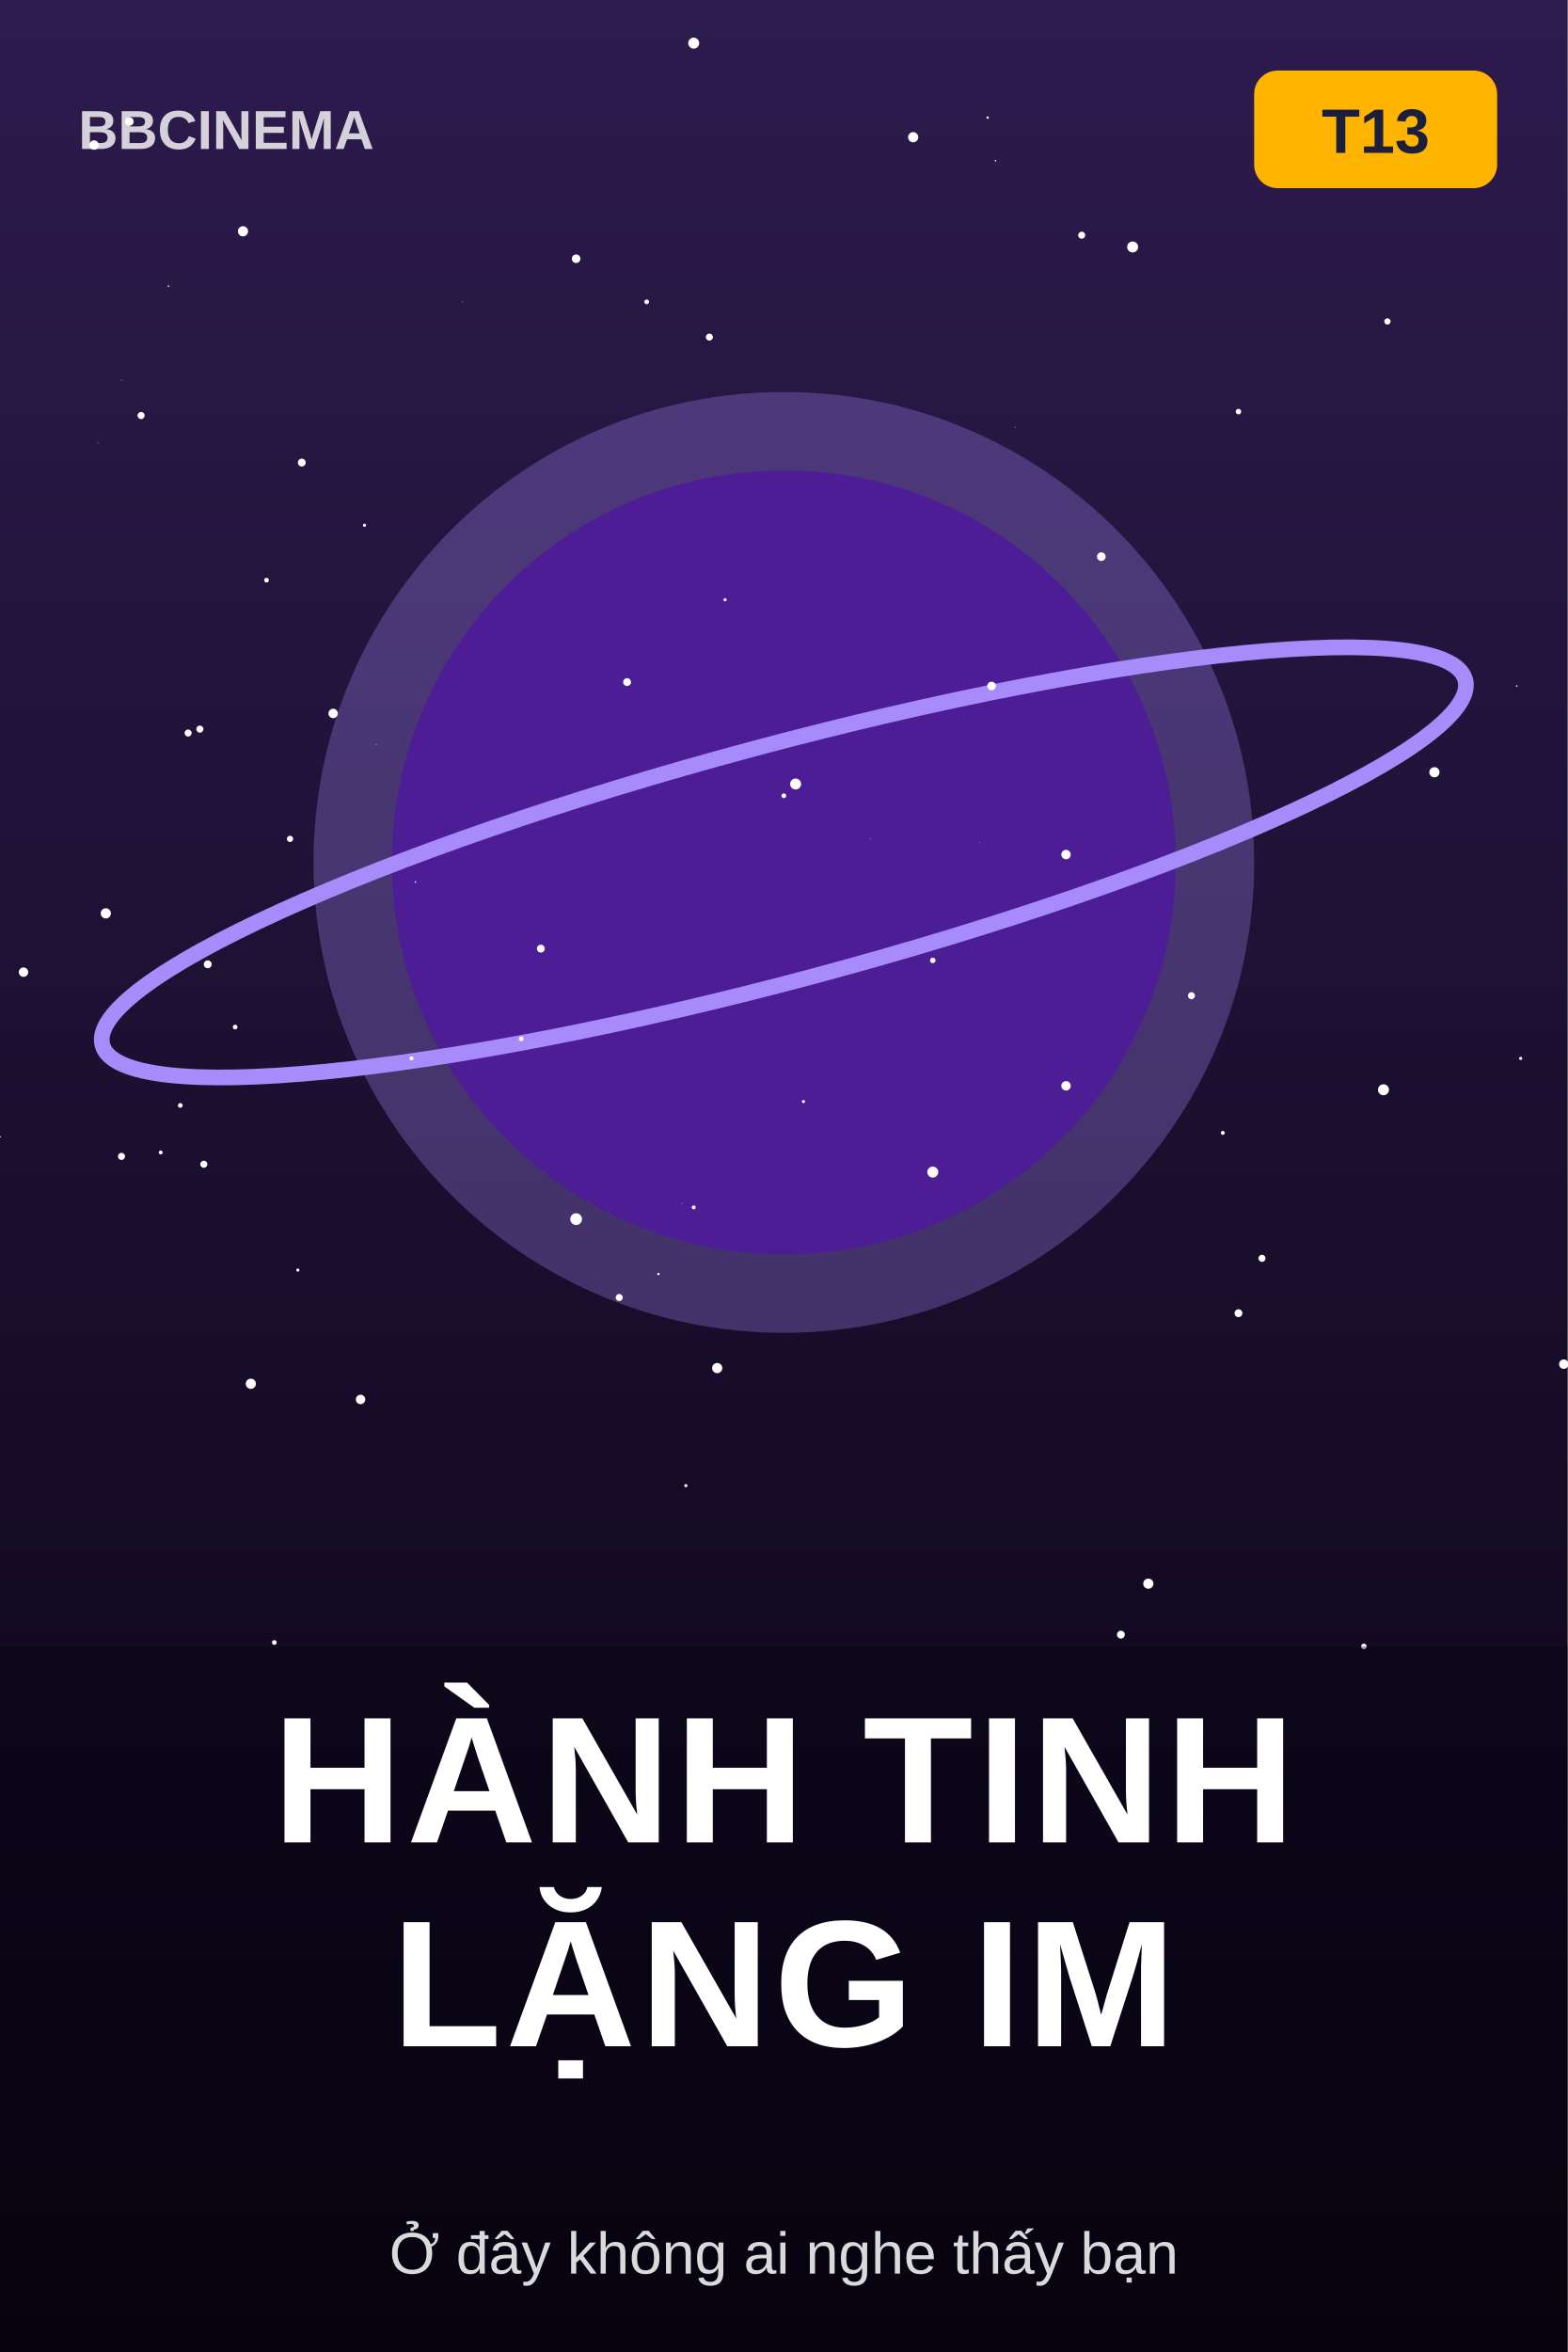
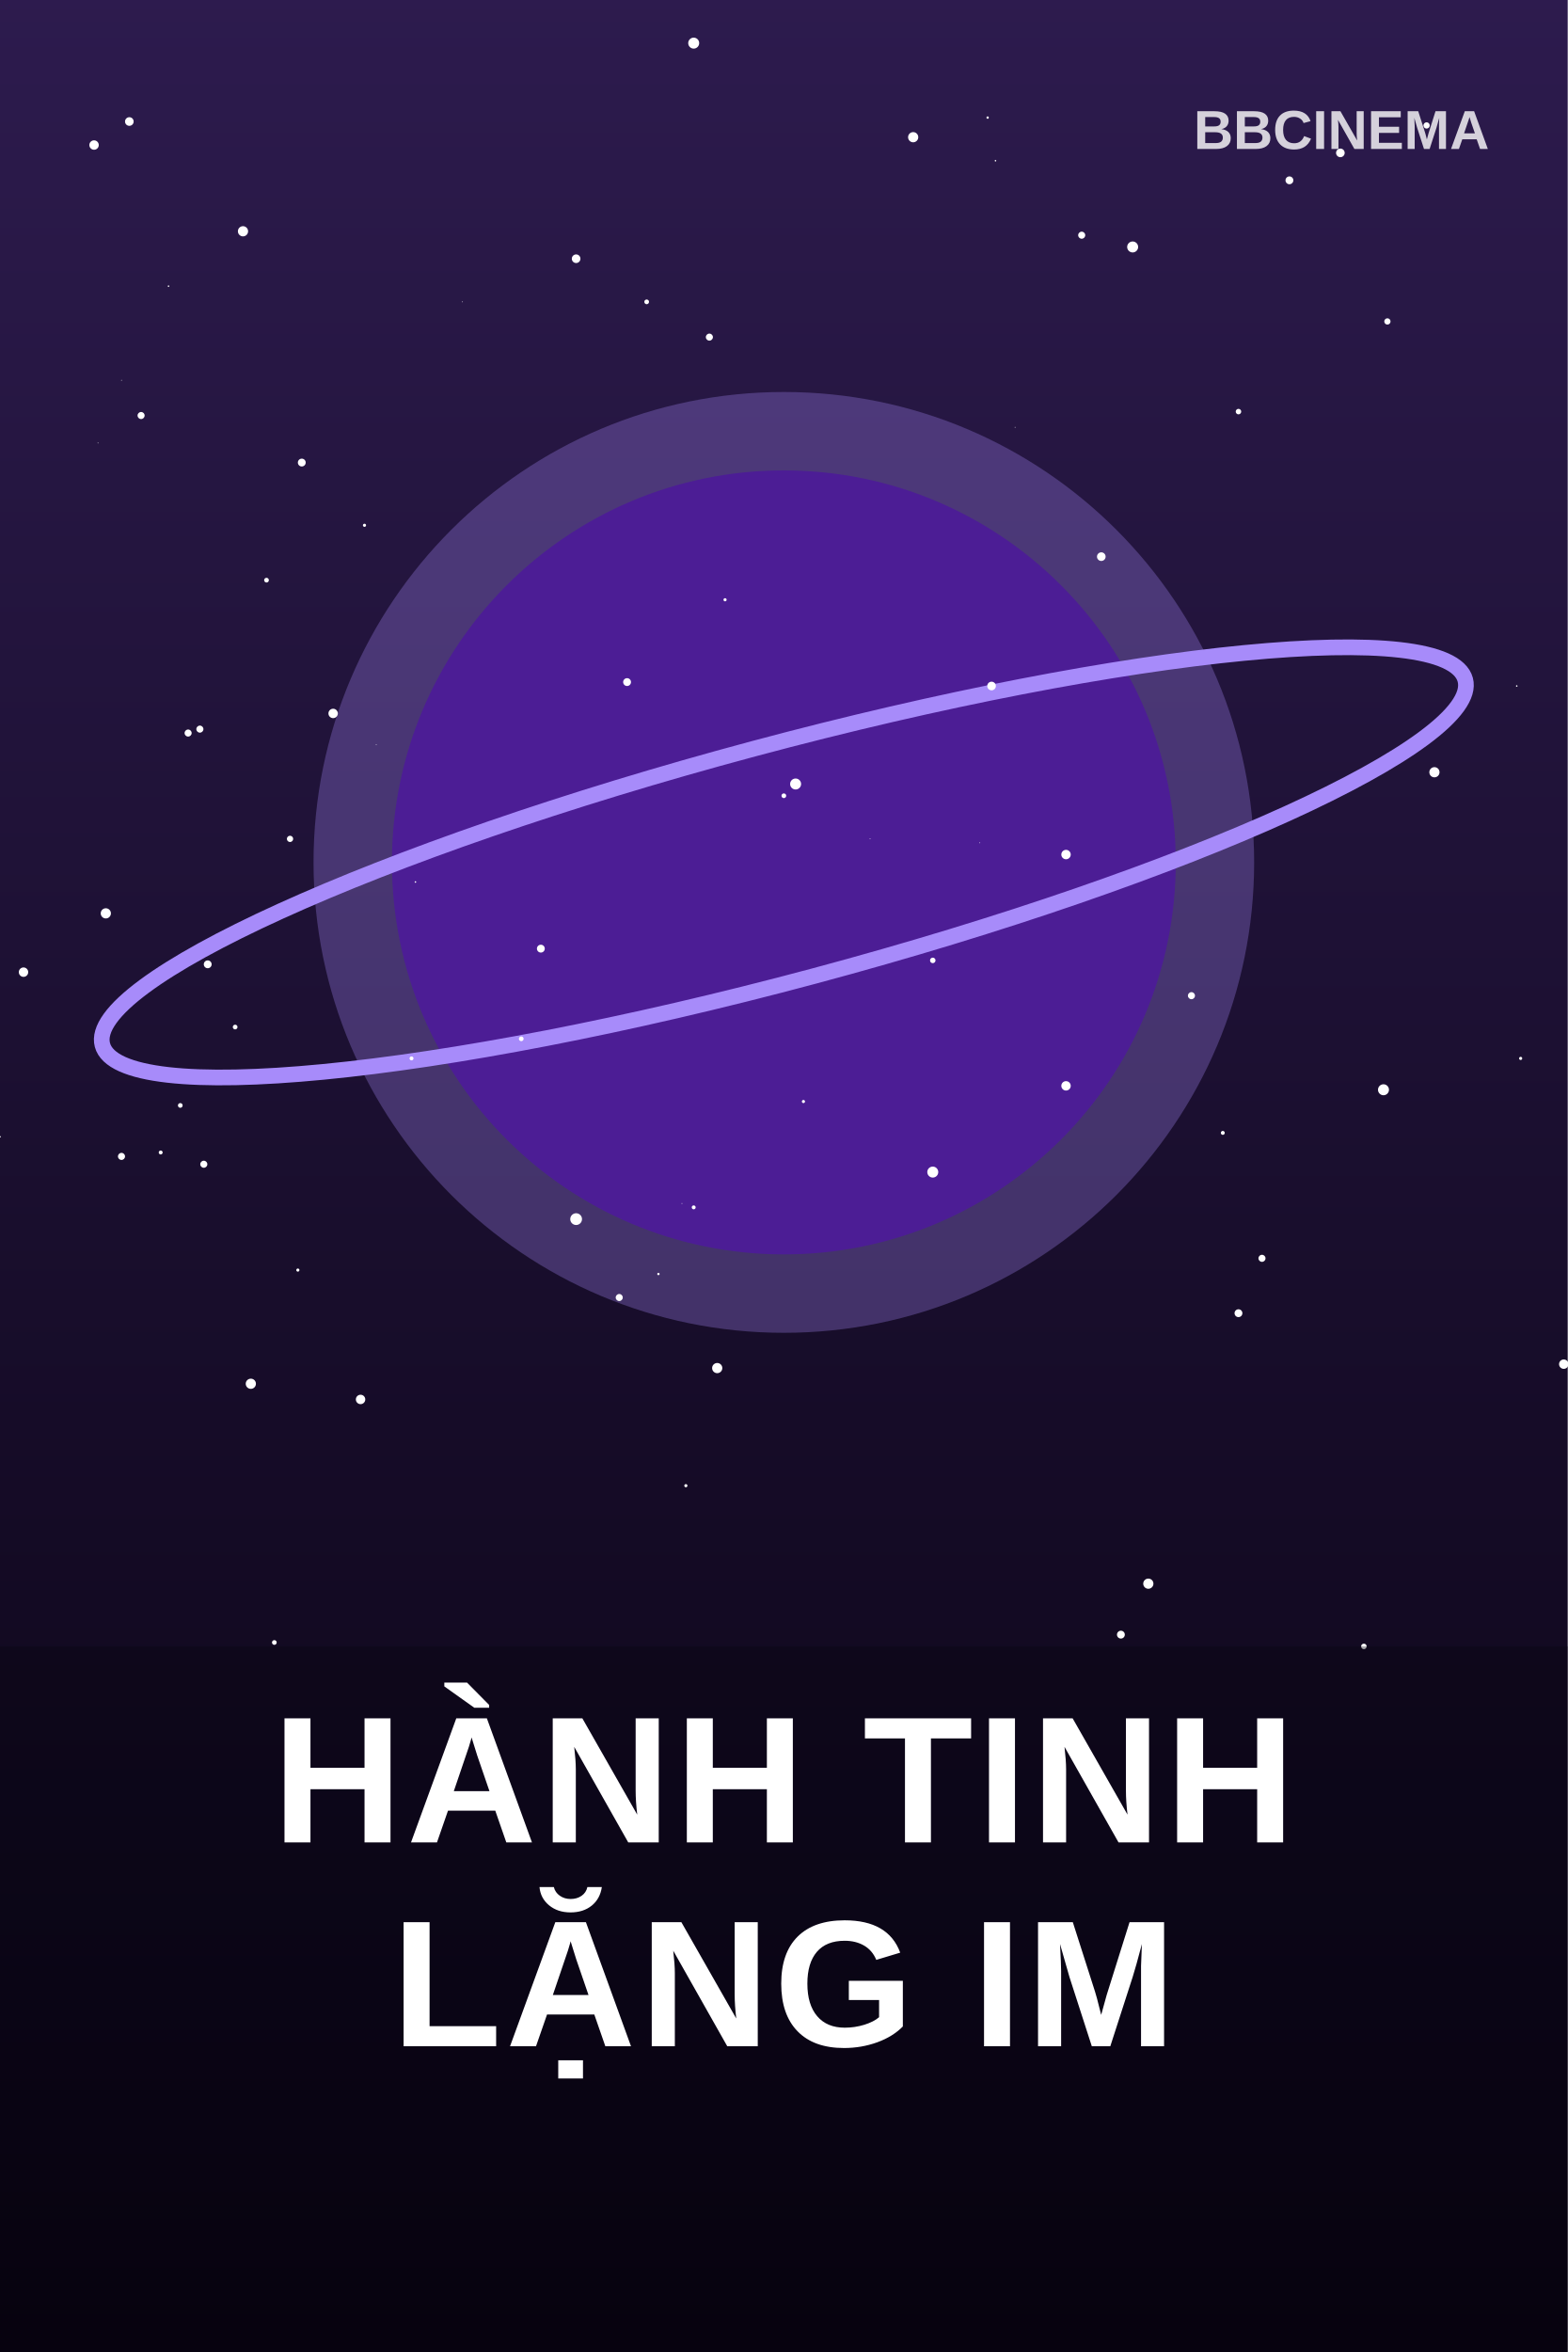
<svg xmlns="http://www.w3.org/2000/svg" viewBox="0 0 400 600" width="400" height="600">
  <defs>
    <linearGradient id="g" x1="0" y1="0" x2="0" y2="1">
      <stop offset="0" stop-color="#2d1b4e" />
      <stop offset="1" stop-color="#07020f" />
    </linearGradient>
  </defs>
  <rect width="400" height="600" fill="url(#g)" />
  <circle cx="200" cy="220" r="120" fill="#a78bfa" opacity="0.3" />
  <circle cx="200" cy="220" r="100" fill="#4c1d95" />
  <ellipse cx="200" cy="220" rx="180" ry="30" fill="none" stroke="#a78bfa" stroke-width="4" transform="rotate(-15 200 220)" />
  <circle cx="165" cy="77" r="0.6" fill="#fff" />
  <circle cx="24" cy="37" r="1.2" fill="#fff" />
  <circle cx="48" cy="187" r="0.9" fill="#fff" />
  <circle cx="259" cy="109" r="0.1" fill="#fff" />
  <circle cx="222" cy="214" r="0.1" fill="#fff" />
  <circle cx="46" cy="282" r="0.6" fill="#fff" />
  <circle cx="289" cy="63" r="1.4" fill="#fff" />
  <circle cx="322" cy="321" r="0.9" fill="#fff" />
  <circle cx="31" cy="295" r="0.9" fill="#fff" />
  <circle cx="25" cy="113" r="0.1" fill="#fff" />
  <circle cx="68" cy="148" r="0.6" fill="#fff" />
  <circle cx="276" cy="60" r="0.9" fill="#fff" />
  <circle cx="286" cy="417" r="1.0" fill="#fff" />
  <circle cx="52" cy="297" r="0.9" fill="#fff" />
  <circle cx="96" cy="190" r="0.1" fill="#fff" />
  <circle cx="364" cy="32" r="0.8" fill="#fff" />
  <circle cx="316" cy="105" r="0.7" fill="#fff" />
  <circle cx="272" cy="218" r="1.2" fill="#fff" />
  <circle cx="238" cy="299" r="1.4" fill="#fff" />
  <circle cx="185" cy="153" r="0.4" fill="#fff" />
  <circle cx="92" cy="357" r="1.2" fill="#fff" />
  <circle cx="41" cy="294" r="0.5" fill="#fff" />
  <circle cx="253" cy="175" r="1.1" fill="#fff" />
  <circle cx="147" cy="311" r="1.5" fill="#fff" />
  <circle cx="60" cy="262" r="0.6" fill="#fff" />
  <circle cx="387" cy="175" r="0.2" fill="#fff" />
  <circle cx="250" cy="215" r="0.1" fill="#fff" />
  <circle cx="342" cy="39" r="1.1" fill="#fff" />
  <circle cx="293" cy="404" r="1.3" fill="#fff" />
  <circle cx="160" cy="174" r="1.0" fill="#fff" />
  <circle cx="304" cy="254" r="0.9" fill="#fff" />
  <circle cx="233" cy="35" r="1.3" fill="#fff" />
  <circle cx="138" cy="242" r="1.0" fill="#fff" />
  <circle cx="33" cy="31" r="1.1" fill="#fff" />
  <circle cx="158" cy="331" r="0.9" fill="#fff" />
  <circle cx="348" cy="420" r="0.7" fill="#fff" />
  <circle cx="366" cy="197" r="1.3" fill="#fff" />
  <circle cx="177" cy="11" r="1.4" fill="#fff" />
  <circle cx="181" cy="86" r="0.9" fill="#fff" />
  <circle cx="252" cy="30" r="0.3" fill="#fff" />
  <circle cx="147" cy="66" r="1.1" fill="#fff" />
  <circle cx="203" cy="200" r="1.4" fill="#fff" />
  <circle cx="254" cy="41" r="0.2" fill="#fff" />
  <circle cx="205" cy="281" r="0.4" fill="#fff" />
  <circle cx="70" cy="419" r="0.6" fill="#fff" />
  <circle cx="281" cy="142" r="1.1" fill="#fff" />
  <circle cx="183" cy="349" r="1.3" fill="#fff" />
  <circle cx="118" cy="77" r="0.1" fill="#fff" />
  <circle cx="77" cy="118" r="1.0" fill="#fff" />
  <circle cx="6" cy="248" r="1.2" fill="#fff" />
  <circle cx="93" cy="134" r="0.4" fill="#fff" />
  <circle cx="74" cy="214" r="0.8" fill="#fff" />
  <circle cx="312" cy="289" r="0.5" fill="#fff" />
  <circle cx="64" cy="353" r="1.3" fill="#fff" />
  <circle cx="316" cy="335" r="1.0" fill="#fff" />
  <circle cx="27" cy="233" r="1.3" fill="#fff" />
  <circle cx="399" cy="348" r="1.2" fill="#fff" />
  <circle cx="200" cy="203" r="0.6" fill="#fff" />
  <circle cx="53" cy="246" r="1.0" fill="#fff" />
  <circle cx="31" cy="97" r="0.1" fill="#fff" />
  <circle cx="106" cy="225" r="0.2" fill="#fff" />
  <circle cx="174" cy="307" r="0.1" fill="#fff" />
  <circle cx="0" cy="290" r="0.2" fill="#fff" />
  <circle cx="51" cy="186" r="0.9" fill="#fff" />
  <circle cx="36" cy="106" r="0.9" fill="#fff" />
  <circle cx="76" cy="324" r="0.4" fill="#fff" />
  <circle cx="177" cy="308" r="0.5" fill="#fff" />
  <circle cx="62" cy="59" r="1.3" fill="#fff" />
  <circle cx="238" cy="245" r="0.7" fill="#fff" />
  <circle cx="43" cy="73" r="0.2" fill="#fff" />
  <circle cx="175" cy="379" r="0.4" fill="#fff" />
  <circle cx="354" cy="82" r="0.8" fill="#fff" />
  <circle cx="105" cy="270" r="0.5" fill="#fff" />
  <circle cx="353" cy="278" r="1.4" fill="#fff" />
  <circle cx="388" cy="270" r="0.4" fill="#fff" />
  <circle cx="329" cy="46" r="1.0" fill="#fff" />
  <circle cx="133" cy="265" r="0.6" fill="#fff" />
  <circle cx="85" cy="182" r="1.2" fill="#fff" />
  <circle cx="272" cy="277" r="1.2" fill="#fff" />
  <circle cx="168" cy="325" r="0.3" fill="#fff" />
  <rect x="0" y="420" width="400" height="180" fill="#07020f" opacity="0.35" />
  <text x="200" y="470" text-anchor="middle" font-family="'Be Vietnam Pro', 'Segoe UI', Arial, sans-serif" font-size="46" font-weight="800" letter-spacing="1" fill="#ffffff">HÀNH TINH</text>
  <text x="200" y="522" text-anchor="middle" font-family="'Be Vietnam Pro', 'Segoe UI', Arial, sans-serif" font-size="46" font-weight="800" letter-spacing="1" fill="#ffffff">LẶNG IM</text>
-   <text x="200" y="580" text-anchor="middle" font-family="'Be Vietnam Pro', 'Segoe UI', Arial, sans-serif" font-size="15" fill="#ffffff" opacity="0.85">Ở đây không ai nghe thấy bạn</text>
-   <rect x="320" y="18" width="62" height="30" rx="6" fill="#ffb400" />
-   <text x="351" y="39" text-anchor="middle" font-family="'Be Vietnam Pro', 'Segoe UI', Arial, sans-serif" font-size="16" font-weight="800" fill="#1b1f3b">T13</text>
-   <text x="20" y="38" font-family="'Be Vietnam Pro', 'Segoe UI', Arial, sans-serif" font-size="14" font-weight="800" fill="#ffffff" opacity="0.8">BBCINEMA</text>
+   <text x="380" y="38" text-anchor="end" font-family="'Be Vietnam Pro', 'Segoe UI', Arial, sans-serif" font-size="14" font-weight="800" fill="#ffffff" opacity="0.8">BBCINEMA</text>
</svg>
